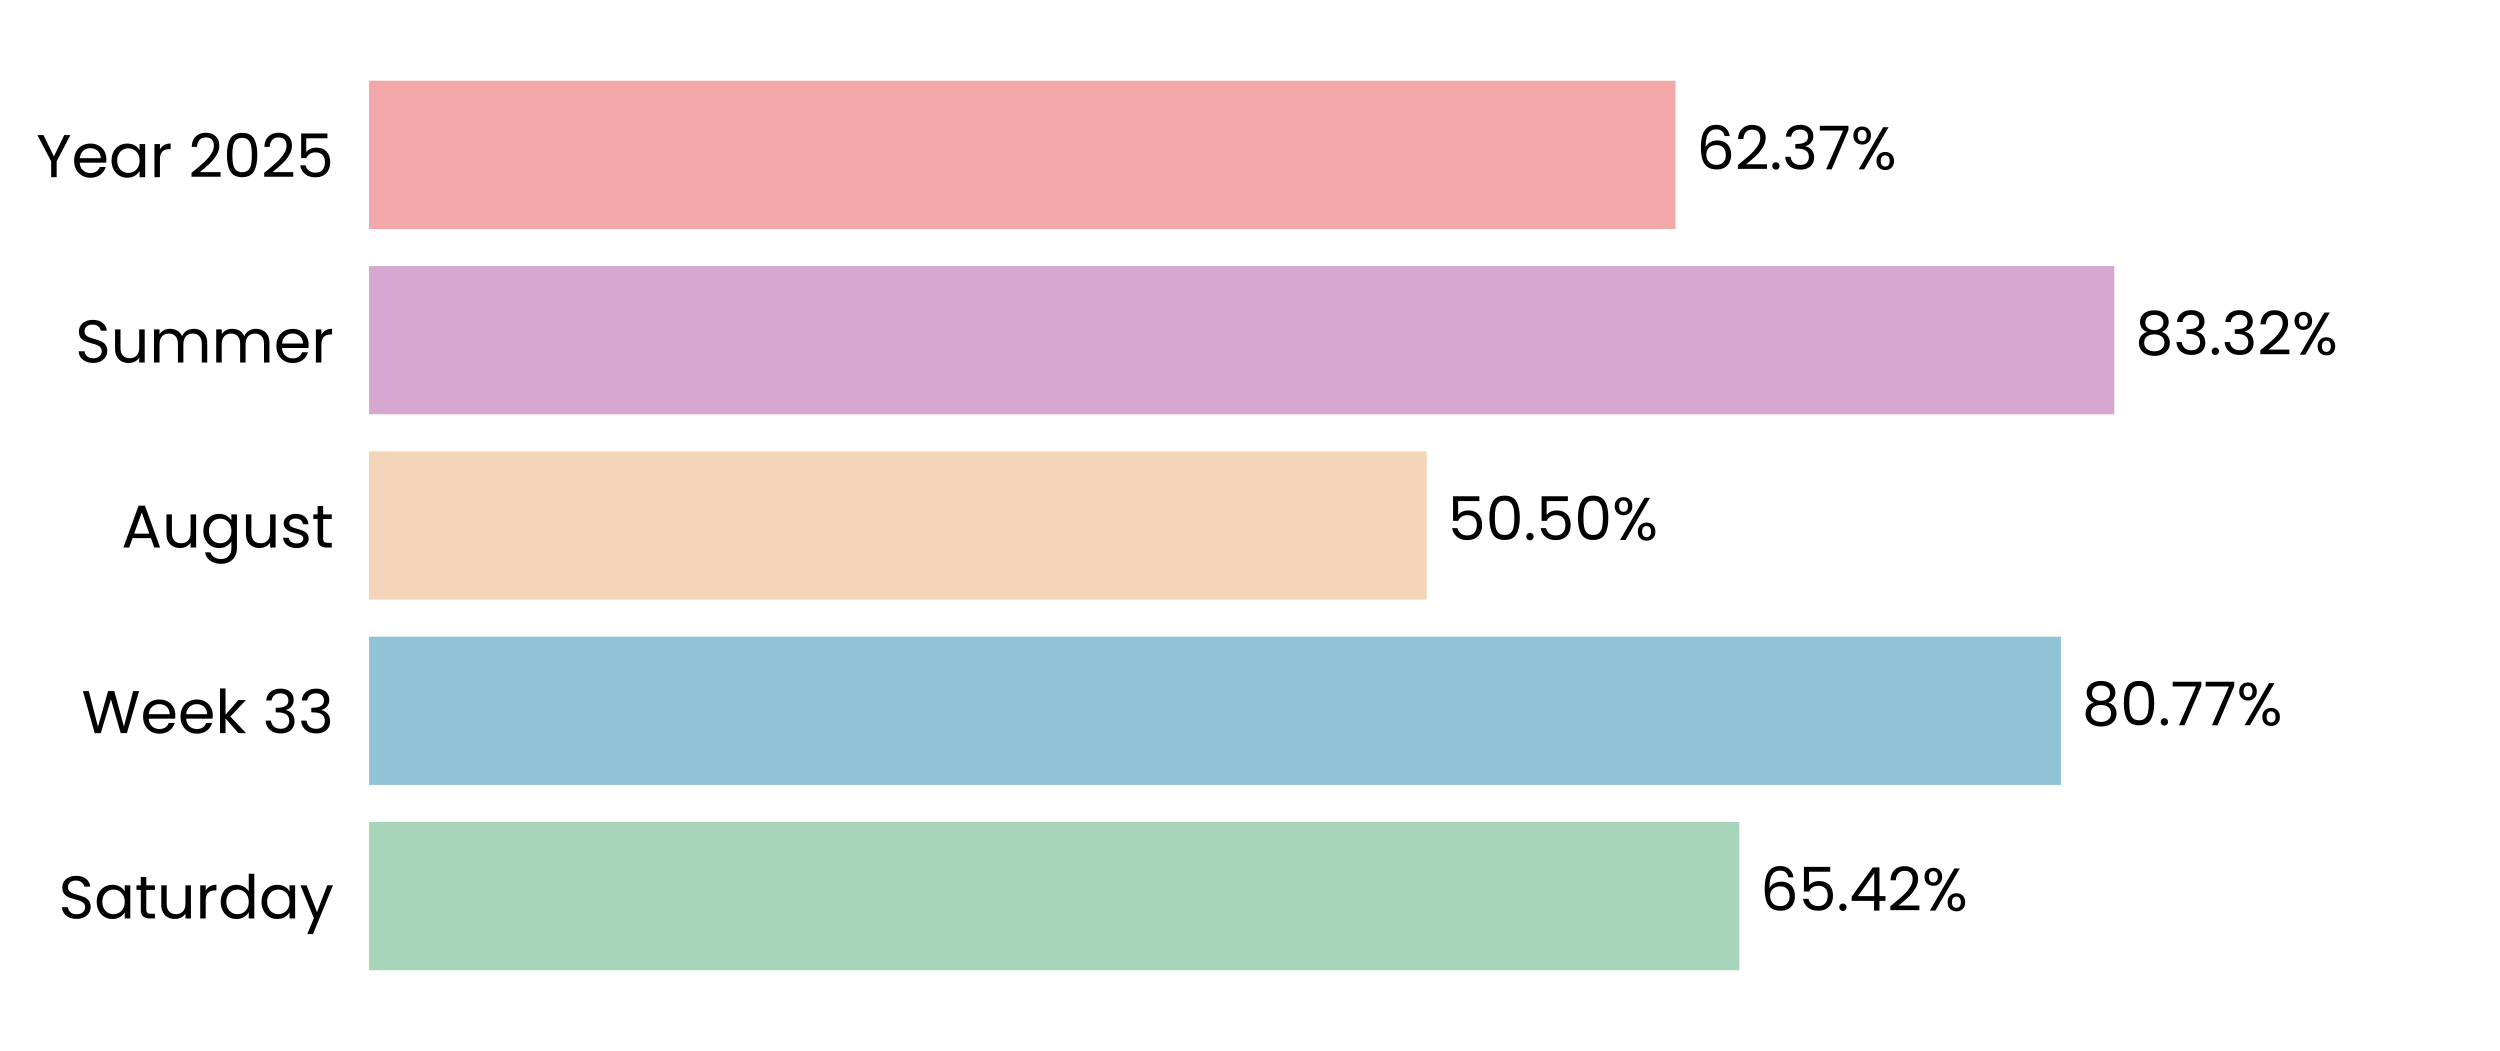
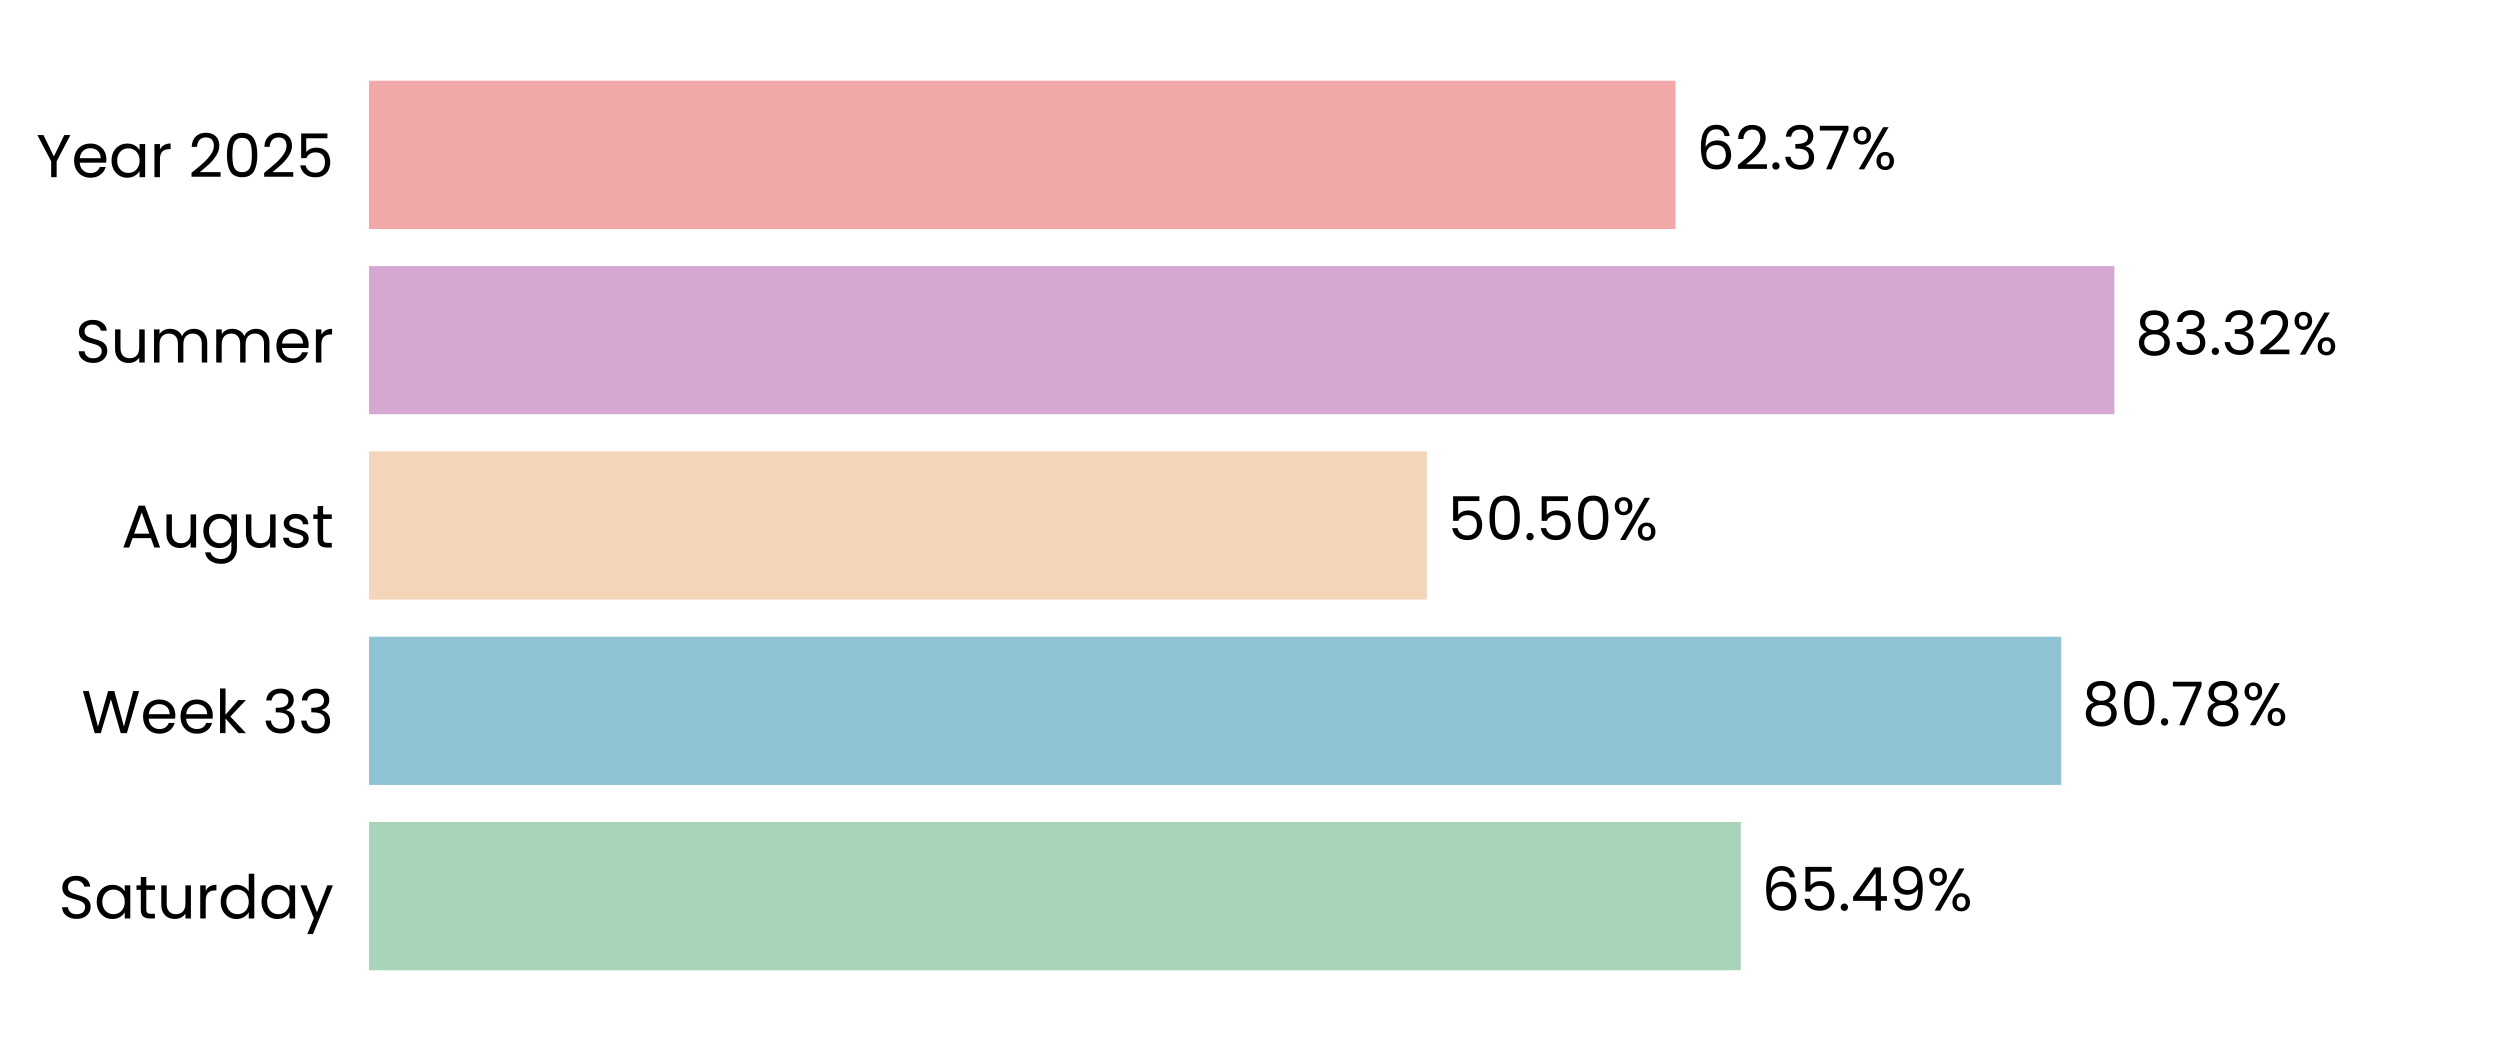
<svg xmlns="http://www.w3.org/2000/svg" xmlns:xlink="http://www.w3.org/1999/xlink" width="496.691pt" height="208.8pt" viewBox="0 0 496.691 208.8" version="1.1">
  <defs>
    <style type="text/css">*{stroke-linejoin: round; stroke-linecap: butt}</style>
  </defs>
  <g id="figure_1">
    <g id="patch_1">
      <path d="M 0 208.8  L 496.691 208.8  L 496.691 0  L 0 0  L 0 208.8  z " style="fill: none" />
    </g>
    <g id="axes_1">
      <g id="patch_2">
        <path d="M 73.311 201.6  L 489.491 201.6  L 489.491 7.2  L 73.311 7.2  L 73.311 201.6  z " style="fill: none" />
      </g>
      <g id="patch_3">
-         <path d="M 73.311 192.764  L 345.562 192.764  L 345.562 163.309  L 73.311 163.309  z " clip-path="url(#p27580e569c)" style="fill: #a8d5ba" />
+         <path d="M 73.311 192.764  L 345.851 192.764  L 345.851 163.309  L 73.311 163.309  z " clip-path="url(#p481014107f)" style="fill: #a8d5ba" />
      </g>
      <g id="patch_4">
-         <path d="M 73.311 155.945  L 409.476 155.945  L 409.476 126.491  L 73.311 126.491  z " clip-path="url(#p27580e569c)" style="fill: #90c3d4" />
+         <path d="M 73.311 155.945  L 409.517 155.945  L 409.517 126.491  L 73.311 126.491  z " clip-path="url(#p481014107f)" style="fill: #90c3d4" />
      </g>
      <g id="patch_5">
-         <path d="M 73.311 119.127  L 283.471 119.127  L 283.471 89.673  L 73.311 89.673  z " clip-path="url(#p27580e569c)" style="fill: #f3d6ba" />
+         <path d="M 73.311 119.127  L 283.48 119.127  L 283.48 89.673  L 73.311 89.673  z " clip-path="url(#p481014107f)" style="fill: #f3d6ba" />
      </g>
      <g id="patch_6">
-         <path d="M 73.311 82.309  L 420.071 82.309  L 420.071 52.855  L 73.311 52.855  z " clip-path="url(#p27580e569c)" style="fill: #d6a8d1" />
+         <path d="M 73.311 82.309  L 420.075 82.309  L 420.075 52.855  L 73.311 52.855  z " clip-path="url(#p481014107f)" style="fill: #d6a8d1" />
      </g>
      <g id="patch_7">
-         <path d="M 73.311 45.491  L 332.887 45.491  L 332.887 16.036  L 73.311 16.036  z " clip-path="url(#p27580e569c)" style="fill: #f2a8a8" />
+         <path d="M 73.311 45.491  L 332.888 45.491  L 332.888 16.036  L 73.311 16.036  z " clip-path="url(#p481014107f)" style="fill: #f2a8a8" />
      </g>
      <g id="matplotlib.axis_1">
        <g id="ytick_1">
          <g id="text_1">
            <g transform="translate(11.65312 182.4764) scale(0.12 -0.12)">
              <defs>
                <path id="Poppins-Regular-53" d="M 1907 -45  Q 1466 -45 1117 112  Q 768 269 569 547  Q 371 826 365 1190  L 986 1190  Q 1018 877 1245 662  Q 1472 448 1907 448  Q 2323 448 2563 656  Q 2803 864 2803 1190  Q 2803 1446 2662 1606  Q 2522 1766 2310 1849  Q 2099 1933 1741 2029  Q 1299 2144 1033 2259  Q 768 2374 579 2620  Q 390 2867 390 3283  Q 390 3648 576 3929  Q 762 4211 1098 4364  Q 1434 4518 1869 4518  Q 2496 4518 2896 4204  Q 3296 3891 3347 3373  L 2707 3373  Q 2675 3629 2438 3824  Q 2202 4019 1811 4019  Q 1446 4019 1216 3830  Q 986 3642 986 3302  Q 986 3059 1123 2905  Q 1261 2752 1462 2672  Q 1664 2592 2029 2490  Q 2470 2368 2739 2249  Q 3008 2131 3200 1884  Q 3392 1638 3392 1216  Q 3392 890 3219 602  Q 3046 314 2707 134  Q 2368 -45 1907 -45  z " transform="scale(0.015625)" />
                <path id="Poppins-Regular-61" d="M 275 1766  Q 275 2304 492 2710  Q 710 3117 1091 3341  Q 1472 3565 1939 3565  Q 2400 3565 2739 3366  Q 3078 3168 3245 2867  L 3245 3507  L 3834 3507  L 3834 0  L 3245 0  L 3245 653  Q 3072 346 2729 144  Q 2387 -58 1933 -58  Q 1466 -58 1088 172  Q 710 403 492 819  Q 275 1235 275 1766  z M 3245 1760  Q 3245 2157 3085 2451  Q 2925 2746 2653 2902  Q 2381 3059 2054 3059  Q 1728 3059 1459 2905  Q 1190 2752 1030 2457  Q 870 2163 870 1766  Q 870 1363 1030 1065  Q 1190 768 1459 611  Q 1728 454 2054 454  Q 2381 454 2653 611  Q 2925 768 3085 1065  Q 3245 1363 3245 1760  z " transform="scale(0.015625)" />
                <path id="Poppins-Regular-74" d="M 1203 3027  L 1203 960  Q 1203 704 1312 598  Q 1421 493 1690 493  L 2118 493  L 2118 0  L 1594 0  Q 1107 0 864 224  Q 621 448 621 960  L 621 3027  L 166 3027  L 166 3507  L 621 3507  L 621 4390  L 1203 4390  L 1203 3507  L 2118 3507  L 2118 3027  L 1203 3027  z " transform="scale(0.015625)" />
                <path id="Poppins-Regular-75" d="M 3603 3507  L 3603 0  L 3021 0  L 3021 518  Q 2854 250 2556 99  Q 2259 -51 1901 -51  Q 1491 -51 1164 118  Q 838 288 649 627  Q 461 966 461 1453  L 461 3507  L 1037 3507  L 1037 1530  Q 1037 1011 1299 732  Q 1562 454 2016 454  Q 2483 454 2752 742  Q 3021 1030 3021 1581  L 3021 3507  L 3603 3507  z " transform="scale(0.015625)" />
                <path id="Poppins-Regular-72" d="M 1075 2938  Q 1229 3238 1513 3404  Q 1798 3571 2208 3571  L 2208 2970  L 2054 2970  Q 1075 2970 1075 1907  L 1075 0  L 493 0  L 493 3507  L 1075 3507  L 1075 2938  z " transform="scale(0.015625)" />
                <path id="Poppins-Regular-64" d="M 275 1766  Q 275 2304 492 2710  Q 710 3117 1091 3341  Q 1472 3565 1946 3565  Q 2355 3565 2707 3376  Q 3059 3187 3245 2880  L 3245 4736  L 3834 4736  L 3834 0  L 3245 0  L 3245 659  Q 3072 346 2733 144  Q 2394 -58 1939 -58  Q 1472 -58 1091 172  Q 710 403 492 819  Q 275 1235 275 1766  z M 3245 1760  Q 3245 2157 3085 2451  Q 2925 2746 2653 2902  Q 2381 3059 2054 3059  Q 1728 3059 1459 2905  Q 1190 2752 1030 2457  Q 870 2163 870 1766  Q 870 1363 1030 1065  Q 1190 768 1459 611  Q 1728 454 2054 454  Q 2381 454 2653 611  Q 2925 768 3085 1065  Q 3245 1363 3245 1760  z " transform="scale(0.015625)" />
                <path id="Poppins-Regular-79" d="M 3514 3507  L 1402 -1651  L 800 -1651  L 1491 38  L 77 3507  L 723 3507  L 1824 666  L 2912 3507  L 3514 3507  z " transform="scale(0.015625)" />
              </defs>
              <use xlink:href="#Poppins-Regular-53" />
              <use xlink:href="#Poppins-Regular-61" transform="translate(58.7 0)" />
              <use xlink:href="#Poppins-Regular-74" transform="translate(126.3 0)" />
              <use xlink:href="#Poppins-Regular-75" transform="translate(162.7 0)" />
              <use xlink:href="#Poppins-Regular-72" transform="translate(226.7 0)" />
              <use xlink:href="#Poppins-Regular-64" transform="translate(264 0)" />
              <use xlink:href="#Poppins-Regular-61" transform="translate(331.5999 0)" />
              <use xlink:href="#Poppins-Regular-79" transform="translate(399.1999 0)" />
            </g>
          </g>
        </g>
        <g id="ytick_2">
          <g id="text_2">
            <g transform="translate(16.19813 145.6582) scale(0.12 -0.12)">
              <defs>
                <path id="Poppins-Regular-57" d="M 6099 4461  L 4806 0  L 4154 0  L 3117 3590  L 2042 0  L 1395 -6  L 147 4461  L 768 4461  L 1741 678  L 2816 4461  L 3469 4461  L 4493 691  L 5472 4461  L 6099 4461  z " transform="scale(0.015625)" />
                <path id="Poppins-Regular-65" d="M 3693 1888  Q 3693 1722 3674 1536  L 870 1536  Q 902 1018 1225 726  Q 1549 435 2010 435  Q 2387 435 2640 611  Q 2893 787 2995 1082  L 3622 1082  Q 3482 576 3059 259  Q 2637 -58 2010 -58  Q 1510 -58 1116 166  Q 723 390 499 803  Q 275 1216 275 1760  Q 275 2304 492 2713  Q 710 3123 1104 3344  Q 1498 3565 2010 3565  Q 2509 3565 2893 3347  Q 3277 3130 3485 2749  Q 3693 2368 3693 1888  z M 3091 2010  Q 3091 2342 2944 2582  Q 2797 2822 2544 2947  Q 2291 3072 1984 3072  Q 1542 3072 1232 2790  Q 922 2509 877 2010  L 3091 2010  z " transform="scale(0.015625)" />
                <path id="Poppins-Regular-6b" d="M 2451 0  L 1075 1549  L 1075 0  L 493 0  L 493 4736  L 1075 4736  L 1075 1952  L 2426 3507  L 3238 3507  L 1587 1760  L 3245 0  L 2451 0  z " transform="scale(0.015625)" />
                <path id="Poppins-Regular-20" transform="scale(0.015625)" />
                <path id="Poppins-Regular-33" d="M 384 3462  Q 429 4051 838 4384  Q 1248 4717 1901 4717  Q 2336 4717 2653 4560  Q 2970 4403 3133 4134  Q 3296 3866 3296 3526  Q 3296 3130 3069 2842  Q 2842 2554 2477 2470  L 2477 2438  Q 2893 2336 3136 2035  Q 3379 1734 3379 1248  Q 3379 883 3212 592  Q 3046 301 2713 134  Q 2381 -32 1914 -32  Q 1235 -32 800 323  Q 365 678 314 1331  L 877 1331  Q 922 947 1190 704  Q 1459 461 1907 461  Q 2355 461 2588 694  Q 2822 928 2822 1299  Q 2822 1779 2502 1990  Q 2182 2202 1536 2202  L 1389 2202  L 1389 2688  L 1542 2688  Q 2131 2694 2432 2883  Q 2733 3072 2733 3469  Q 2733 3808 2512 4013  Q 2291 4218 1882 4218  Q 1485 4218 1241 4013  Q 998 3808 954 3462  L 384 3462  z " transform="scale(0.015625)" />
              </defs>
              <use xlink:href="#Poppins-Regular-57" />
              <use xlink:href="#Poppins-Regular-65" transform="translate(97.59999 0)" />
              <use xlink:href="#Poppins-Regular-65" transform="translate(159.6 0)" />
              <use xlink:href="#Poppins-Regular-6b" transform="translate(221.6 0)" />
              <use xlink:href="#Poppins-Regular-20" transform="translate(273.0999 0)" />
              <use xlink:href="#Poppins-Regular-33" transform="translate(299.7999 0)" />
              <use xlink:href="#Poppins-Regular-33" transform="translate(358.6999 0)" />
            </g>
          </g>
        </g>
        <g id="ytick_3">
          <g id="text_3">
            <g transform="translate(24.11812 108.78) scale(0.12 -0.12)">
              <defs>
                <path id="Poppins-Regular-41" d="M 3130 992  L 1184 992  L 826 0  L 211 0  L 1824 4435  L 2496 4435  L 4102 0  L 3488 0  L 3130 992  z M 2963 1466  L 2157 3718  L 1350 1466  L 2963 1466  z " transform="scale(0.015625)" />
                <path id="Poppins-Regular-67" d="M 1939 3565  Q 2394 3565 2736 3366  Q 3078 3168 3245 2867  L 3245 3507  L 3834 3507  L 3834 -77  Q 3834 -557 3629 -931  Q 3424 -1306 3043 -1517  Q 2662 -1728 2157 -1728  Q 1466 -1728 1005 -1401  Q 544 -1075 461 -512  L 1037 -512  Q 1133 -832 1433 -1027  Q 1734 -1222 2157 -1222  Q 2637 -1222 2941 -921  Q 3245 -621 3245 -77  L 3245 659  Q 3072 352 2733 147  Q 2394 -58 1939 -58  Q 1472 -58 1091 172  Q 710 403 492 819  Q 275 1235 275 1766  Q 275 2304 492 2710  Q 710 3117 1091 3341  Q 1472 3565 1939 3565  z M 3245 1760  Q 3245 2157 3085 2451  Q 2925 2746 2653 2902  Q 2381 3059 2054 3059  Q 1728 3059 1459 2905  Q 1190 2752 1030 2457  Q 870 2163 870 1766  Q 870 1363 1030 1065  Q 1190 768 1459 611  Q 1728 454 2054 454  Q 2381 454 2653 611  Q 2925 768 3085 1065  Q 3245 1363 3245 1760  z " transform="scale(0.015625)" />
                <path id="Poppins-Regular-73" d="M 1734 -58  Q 1331 -58 1011 80  Q 691 218 505 464  Q 320 710 301 1030  L 902 1030  Q 928 768 1149 601  Q 1370 435 1728 435  Q 2061 435 2253 582  Q 2445 730 2445 954  Q 2445 1184 2240 1296  Q 2035 1408 1606 1517  Q 1216 1619 969 1724  Q 723 1830 547 2038  Q 371 2246 371 2586  Q 371 2854 531 3078  Q 691 3302 985 3433  Q 1280 3565 1658 3565  Q 2240 3565 2598 3270  Q 2957 2976 2982 2464  L 2400 2464  Q 2381 2739 2179 2905  Q 1978 3072 1638 3072  Q 1325 3072 1139 2937  Q 954 2803 954 2586  Q 954 2413 1066 2301  Q 1178 2189 1347 2121  Q 1517 2054 1818 1971  Q 2195 1869 2432 1769  Q 2669 1670 2838 1472  Q 3008 1274 3014 954  Q 3014 666 2854 435  Q 2694 205 2403 73  Q 2112 -58 1734 -58  z " transform="scale(0.015625)" />
              </defs>
              <use xlink:href="#Poppins-Regular-41" />
              <use xlink:href="#Poppins-Regular-75" transform="translate(67.39999 0)" />
              <use xlink:href="#Poppins-Regular-67" transform="translate(131.4 0)" />
              <use xlink:href="#Poppins-Regular-75" transform="translate(199 0)" />
              <use xlink:href="#Poppins-Regular-73" transform="translate(263 0)" />
              <use xlink:href="#Poppins-Regular-74" transform="translate(315.2 0)" />
            </g>
          </g>
        </g>
        <g id="ytick_4">
          <g id="text_4">
            <g transform="translate(14.95125 72.02182) scale(0.12 -0.12)">
              <defs>
                <path id="Poppins-Regular-6d" d="M 4710 3571  Q 5120 3571 5440 3401  Q 5760 3232 5945 2893  Q 6131 2554 6131 2067  L 6131 0  L 5555 0  L 5555 1984  Q 5555 2509 5296 2787  Q 5037 3066 4595 3066  Q 4141 3066 3872 2774  Q 3603 2483 3603 1933  L 3603 0  L 3027 0  L 3027 1984  Q 3027 2509 2768 2787  Q 2509 3066 2067 3066  Q 1613 3066 1344 2774  Q 1075 2483 1075 1933  L 1075 0  L 493 0  L 493 3507  L 1075 3507  L 1075 3002  Q 1248 3277 1539 3424  Q 1830 3571 2182 3571  Q 2624 3571 2963 3372  Q 3302 3174 3469 2790  Q 3616 3162 3955 3366  Q 4294 3571 4710 3571  z " transform="scale(0.015625)" />
              </defs>
              <use xlink:href="#Poppins-Regular-53" />
              <use xlink:href="#Poppins-Regular-75" transform="translate(58.7 0)" />
              <use xlink:href="#Poppins-Regular-6d" transform="translate(122.7 0)" />
              <use xlink:href="#Poppins-Regular-6d" transform="translate(225.7 0)" />
              <use xlink:href="#Poppins-Regular-65" transform="translate(328.7 0)" />
              <use xlink:href="#Poppins-Regular-72" transform="translate(390.6999 0)" />
            </g>
          </g>
        </g>
        <g id="ytick_5">
          <g id="text_5">
            <g transform="translate(7.2 35.20364) scale(0.12 -0.12)">
              <defs>
                <path id="Poppins-Regular-59" d="M 3616 4461  L 2163 1683  L 2163 0  L 1581 0  L 1581 1683  L 122 4461  L 768 4461  L 1869 2202  L 2970 4461  L 3616 4461  z " transform="scale(0.015625)" />
                <path id="Poppins-Regular-32" d="M 326 467  Q 1139 1120 1600 1539  Q 2061 1958 2377 2416  Q 2694 2874 2694 3315  Q 2694 3731 2492 3971  Q 2291 4211 1843 4211  Q 1408 4211 1168 3939  Q 928 3667 909 3213  L 346 3213  Q 371 3930 780 4320  Q 1190 4710 1837 4710  Q 2496 4710 2883 4345  Q 3270 3981 3270 3341  Q 3270 2810 2953 2307  Q 2637 1805 2233 1424  Q 1830 1043 1203 538  L 3405 538  L 3405 51  L 326 51  L 326 467  z " transform="scale(0.015625)" />
                <path id="Poppins-Regular-30" d="M 397 2362  Q 397 3462 755 4080  Q 1114 4698 2010 4698  Q 2899 4698 3257 4080  Q 3616 3462 3616 2362  Q 3616 1242 3257 621  Q 2899 0 2010 0  Q 1114 0 755 621  Q 397 1242 397 2362  z M 3040 2362  Q 3040 2918 2966 3305  Q 2893 3693 2665 3929  Q 2438 4166 2010 4166  Q 1574 4166 1347 3929  Q 1120 3693 1046 3305  Q 973 2918 973 2362  Q 973 1786 1046 1395  Q 1120 1005 1347 768  Q 1574 531 2010 531  Q 2438 531 2665 768  Q 2893 1005 2966 1395  Q 3040 1786 3040 2362  z " transform="scale(0.015625)" />
                <path id="Poppins-Regular-35" d="M 3347 4122  L 1101 4122  L 1101 2662  Q 1248 2867 1536 2998  Q 1824 3130 2157 3130  Q 2688 3130 3021 2909  Q 3354 2688 3498 2339  Q 3642 1990 3642 1600  Q 3642 1139 3469 774  Q 3296 410 2941 198  Q 2586 -13 2061 -13  Q 1389 -13 973 332  Q 557 678 467 1254  L 1037 1254  Q 1120 890 1389 685  Q 1658 480 2067 480  Q 2573 480 2829 784  Q 3085 1088 3085 1587  Q 3085 2086 2829 2358  Q 2573 2630 2074 2630  Q 1734 2630 1481 2467  Q 1229 2304 1114 2022  L 563 2022  L 563 4634  L 3347 4634  L 3347 4122  z " transform="scale(0.015625)" />
              </defs>
              <use xlink:href="#Poppins-Regular-59" />
              <use xlink:href="#Poppins-Regular-65" transform="translate(58.39999 0)" />
              <use xlink:href="#Poppins-Regular-61" transform="translate(120.4 0)" />
              <use xlink:href="#Poppins-Regular-72" transform="translate(188 0)" />
              <use xlink:href="#Poppins-Regular-20" transform="translate(225.3 0)" />
              <use xlink:href="#Poppins-Regular-32" transform="translate(252 0)" />
              <use xlink:href="#Poppins-Regular-30" transform="translate(309.4999 0)" />
              <use xlink:href="#Poppins-Regular-32" transform="translate(372.2999 0)" />
              <use xlink:href="#Poppins-Regular-35" transform="translate(429.7999 0)" />
            </g>
          </g>
        </g>
      </g>
      <g id="text_6">
-         <g transform="translate(349.7241 180.9164) scale(0.12 -0.12)">
+         <g transform="translate(350.0131 180.9164) scale(0.12 -0.12)">
          <defs>
            <path id="Poppins-Regular-36" d="M 2976 3526  Q 2835 4237 2099 4237  Q 1530 4237 1248 3798  Q 966 3360 973 2355  Q 1120 2688 1462 2877  Q 1805 3066 2227 3066  Q 2886 3066 3280 2656  Q 3674 2246 3674 1523  Q 3674 1088 3504 742  Q 3334 397 2992 192  Q 2650 -13 2163 -13  Q 1504 -13 1133 281  Q 762 576 614 1094  Q 467 1613 467 2374  Q 467 4723 2106 4723  Q 2733 4723 3091 4384  Q 3450 4045 3514 3526  L 2976 3526  z M 2106 2573  Q 1830 2573 1587 2461  Q 1344 2349 1193 2121  Q 1043 1894 1043 1568  Q 1043 1082 1324 778  Q 1606 474 2131 474  Q 2579 474 2844 752  Q 3110 1030 3110 1504  Q 3110 2003 2854 2288  Q 2598 2573 2106 2573  z " transform="scale(0.015625)" />
            <path id="Poppins-Regular-2e" d="M 678 -38  Q 512 -38 397 77  Q 282 192 282 358  Q 282 525 397 640  Q 512 755 678 755  Q 838 755 950 640  Q 1062 525 1062 358  Q 1062 192 950 77  Q 838 -38 678 -38  z " transform="scale(0.015625)" />
            <path id="Poppins-Regular-34" d="M 256 1030  L 256 1472  L 2502 4582  L 3200 4582  L 3200 1536  L 3840 1536  L 3840 1030  L 3200 1030  L 3200 0  L 2624 0  L 2624 1030  L 256 1030  z M 2650 3974  L 928 1536  L 2650 1536  L 2650 3974  z " transform="scale(0.015625)" />
+             <path id="Poppins-Regular-39" d="M 1146 1242  Q 1210 877 1443 678  Q 1677 480 2074 480  Q 2605 480 2857 896  Q 3110 1312 3098 2298  Q 2963 2010 2649 1846  Q 2336 1683 1952 1683  Q 1523 1683 1187 1859  Q 851 2035 659 2374  Q 467 2714 467 3194  Q 467 3878 864 4297  Q 1261 4717 1990 4717  Q 2886 4717 3248 4134  Q 3610 3552 3610 2400  Q 3610 1594 3466 1069  Q 3322 544 2979 269  Q 2637 -6 2042 -6  Q 1389 -6 1024 346  Q 659 698 608 1242  L 1146 1242  z M 2048 2176  Q 2477 2176 2752 2441  Q 3027 2707 3027 3162  Q 3027 3642 2758 3936  Q 2490 4230 2003 4230  Q 1555 4230 1289 3948  Q 1024 3667 1024 3206  Q 1024 2739 1286 2457  Q 1549 2176 2048 2176  z " transform="scale(0.015625)" />
            <path id="Poppins-Regular-25" d="M 269 3584  Q 269 4019 531 4278  Q 794 4538 1203 4538  Q 1613 4538 1875 4278  Q 2138 4019 2138 3584  Q 2138 3142 1875 2883  Q 1613 2624 1203 2624  Q 794 2624 531 2883  Q 269 3142 269 3584  z M 4006 4467  L 1414 0  L 838 0  L 3430 4467  L 4006 4467  z M 1203 4179  Q 986 4179 861 4028  Q 736 3878 736 3584  Q 736 3290 861 3136  Q 986 2982 1203 2982  Q 1421 2982 1549 3139  Q 1677 3296 1677 3584  Q 1677 3878 1549 4028  Q 1421 4179 1203 4179  z M 2720 883  Q 2720 1325 2982 1584  Q 3245 1843 3654 1843  Q 4064 1843 4323 1584  Q 4582 1325 4582 883  Q 4582 448 4323 185  Q 4064 -77 3654 -77  Q 3245 -77 2982 182  Q 2720 442 2720 883  z M 3648 1478  Q 3430 1478 3302 1328  Q 3174 1178 3174 883  Q 3174 595 3302 444  Q 3430 294 3648 294  Q 3866 294 3994 444  Q 4122 595 4122 883  Q 4122 1178 3994 1328  Q 3866 1478 3648 1478  z " transform="scale(0.015625)" />
          </defs>
          <use xlink:href="#Poppins-Regular-36" />
          <use xlink:href="#Poppins-Regular-35" transform="translate(63.49999 0)" />
          <use xlink:href="#Poppins-Regular-2e" transform="translate(126.3 0)" />
          <use xlink:href="#Poppins-Regular-34" transform="translate(147.3 0)" />
-           <use xlink:href="#Poppins-Regular-32" transform="translate(210.2 0)" />
-           <use xlink:href="#Poppins-Regular-25" transform="translate(267.6999 0)" />
+           <use xlink:href="#Poppins-Regular-39" transform="translate(210.2 0)" />
+           <use xlink:href="#Poppins-Regular-25" transform="translate(273.1999 0)" />
        </g>
      </g>
      <g id="text_7">
-         <g transform="translate(413.6375 144.0982) scale(0.12 -0.12)">
+         <g transform="translate(413.6788 144.0982) scale(0.12 -0.12)">
          <defs>
            <path id="Poppins-Regular-38" d="M 1242 2406  Q 883 2547 691 2816  Q 499 3085 499 3469  Q 499 3814 672 4092  Q 845 4371 1187 4534  Q 1530 4698 2016 4698  Q 2502 4698 2844 4534  Q 3187 4371 3363 4092  Q 3539 3814 3539 3469  Q 3539 3098 3340 2819  Q 3142 2541 2797 2406  Q 3194 2285 3427 1981  Q 3661 1677 3661 1248  Q 3661 832 3456 521  Q 3251 211 2876 41  Q 2502 -128 2016 -128  Q 1530 -128 1162 41  Q 794 211 589 521  Q 384 832 384 1248  Q 384 1677 614 1984  Q 845 2291 1242 2406  z M 2976 3398  Q 2976 3789 2720 4000  Q 2464 4211 2016 4211  Q 1574 4211 1318 4000  Q 1062 3789 1062 3392  Q 1062 3034 1328 2816  Q 1594 2598 2016 2598  Q 2445 2598 2710 2819  Q 2976 3040 2976 3398  z M 2016 2150  Q 1542 2150 1241 1929  Q 941 1709 941 1267  Q 941 858 1232 608  Q 1523 358 2016 358  Q 2509 358 2797 608  Q 3085 858 3085 1267  Q 3085 1696 2790 1923  Q 2496 2150 2016 2150  z " transform="scale(0.015625)" />
            <path id="Poppins-Regular-37" d="M 3245 4173  L 1466 0  L 877 0  L 2682 4115  L 211 4115  L 211 4614  L 3245 4614  L 3245 4173  z " transform="scale(0.015625)" />
          </defs>
          <use xlink:href="#Poppins-Regular-38" />
          <use xlink:href="#Poppins-Regular-30" transform="translate(63.09999 0)" />
          <use xlink:href="#Poppins-Regular-2e" transform="translate(125.9 0)" />
          <use xlink:href="#Poppins-Regular-37" transform="translate(146.9 0)" />
-           <use xlink:href="#Poppins-Regular-37" transform="translate(201.5 0)" />
-           <use xlink:href="#Poppins-Regular-25" transform="translate(256.0999 0)" />
+           <use xlink:href="#Poppins-Regular-38" transform="translate(201.5 0)" />
+           <use xlink:href="#Poppins-Regular-25" transform="translate(264.5999 0)" />
        </g>
      </g>
      <g id="text_8">
-         <g transform="translate(287.6328 107.28) scale(0.12 -0.12)">
+         <g transform="translate(287.6421 107.28) scale(0.12 -0.12)">
          <use xlink:href="#Poppins-Regular-35" />
          <use xlink:href="#Poppins-Regular-30" transform="translate(62.79999 0)" />
          <use xlink:href="#Poppins-Regular-2e" transform="translate(125.6 0)" />
          <use xlink:href="#Poppins-Regular-35" transform="translate(146.6 0)" />
          <use xlink:href="#Poppins-Regular-30" transform="translate(209.3999 0)" />
          <use xlink:href="#Poppins-Regular-25" transform="translate(272.1999 0)" />
        </g>
      </g>
      <g id="text_9">
-         <g transform="translate(424.2332 70.46182) scale(0.12 -0.12)">
+         <g transform="translate(424.2363 70.46182) scale(0.12 -0.12)">
          <use xlink:href="#Poppins-Regular-38" />
          <use xlink:href="#Poppins-Regular-33" transform="translate(63.09999 0)" />
          <use xlink:href="#Poppins-Regular-2e" transform="translate(122 0)" />
          <use xlink:href="#Poppins-Regular-33" transform="translate(143 0)" />
          <use xlink:href="#Poppins-Regular-32" transform="translate(201.9 0)" />
          <use xlink:href="#Poppins-Regular-25" transform="translate(259.3999 0)" />
        </g>
      </g>
      <g id="text_10">
-         <g transform="translate(337.0487 33.64364) scale(0.12 -0.12)">
+         <g transform="translate(337.0495 33.64364) scale(0.12 -0.12)">
          <use xlink:href="#Poppins-Regular-36" />
          <use xlink:href="#Poppins-Regular-32" transform="translate(63.49999 0)" />
          <use xlink:href="#Poppins-Regular-2e" transform="translate(121 0)" />
          <use xlink:href="#Poppins-Regular-33" transform="translate(142 0)" />
          <use xlink:href="#Poppins-Regular-37" transform="translate(200.8999 0)" />
          <use xlink:href="#Poppins-Regular-25" transform="translate(255.4999 0)" />
        </g>
      </g>
    </g>
  </g>
  <defs>
-     <clipPath id="p27580e569c">
+     <clipPath id="p481014107f">
      <rect x="73.311" y="7.2" width="416.18" height="194.4" />
    </clipPath>
  </defs>
</svg>
